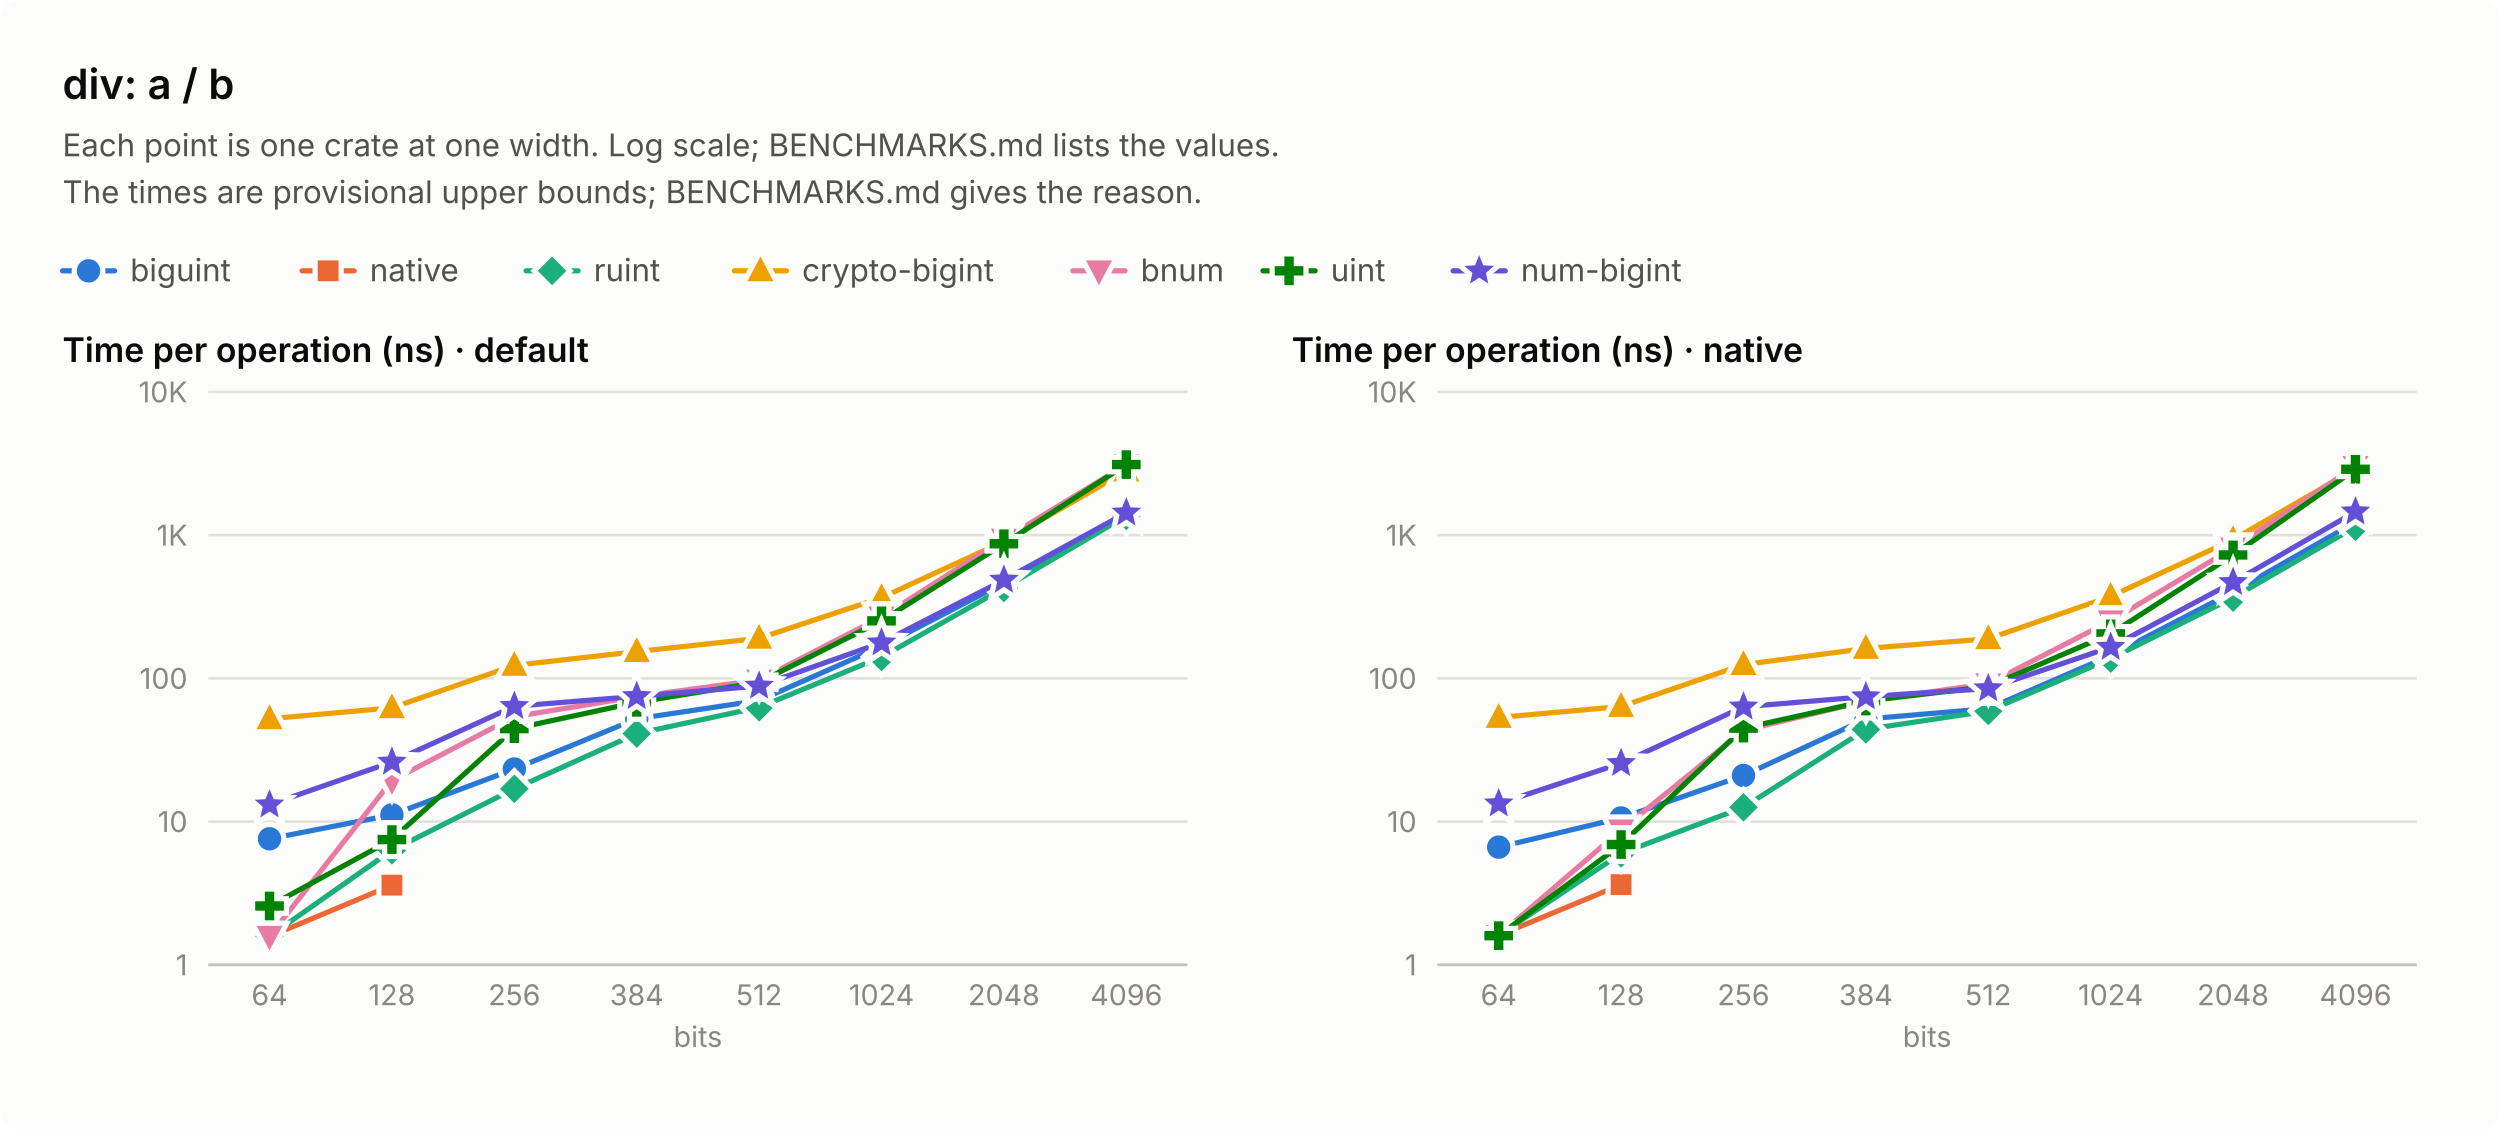
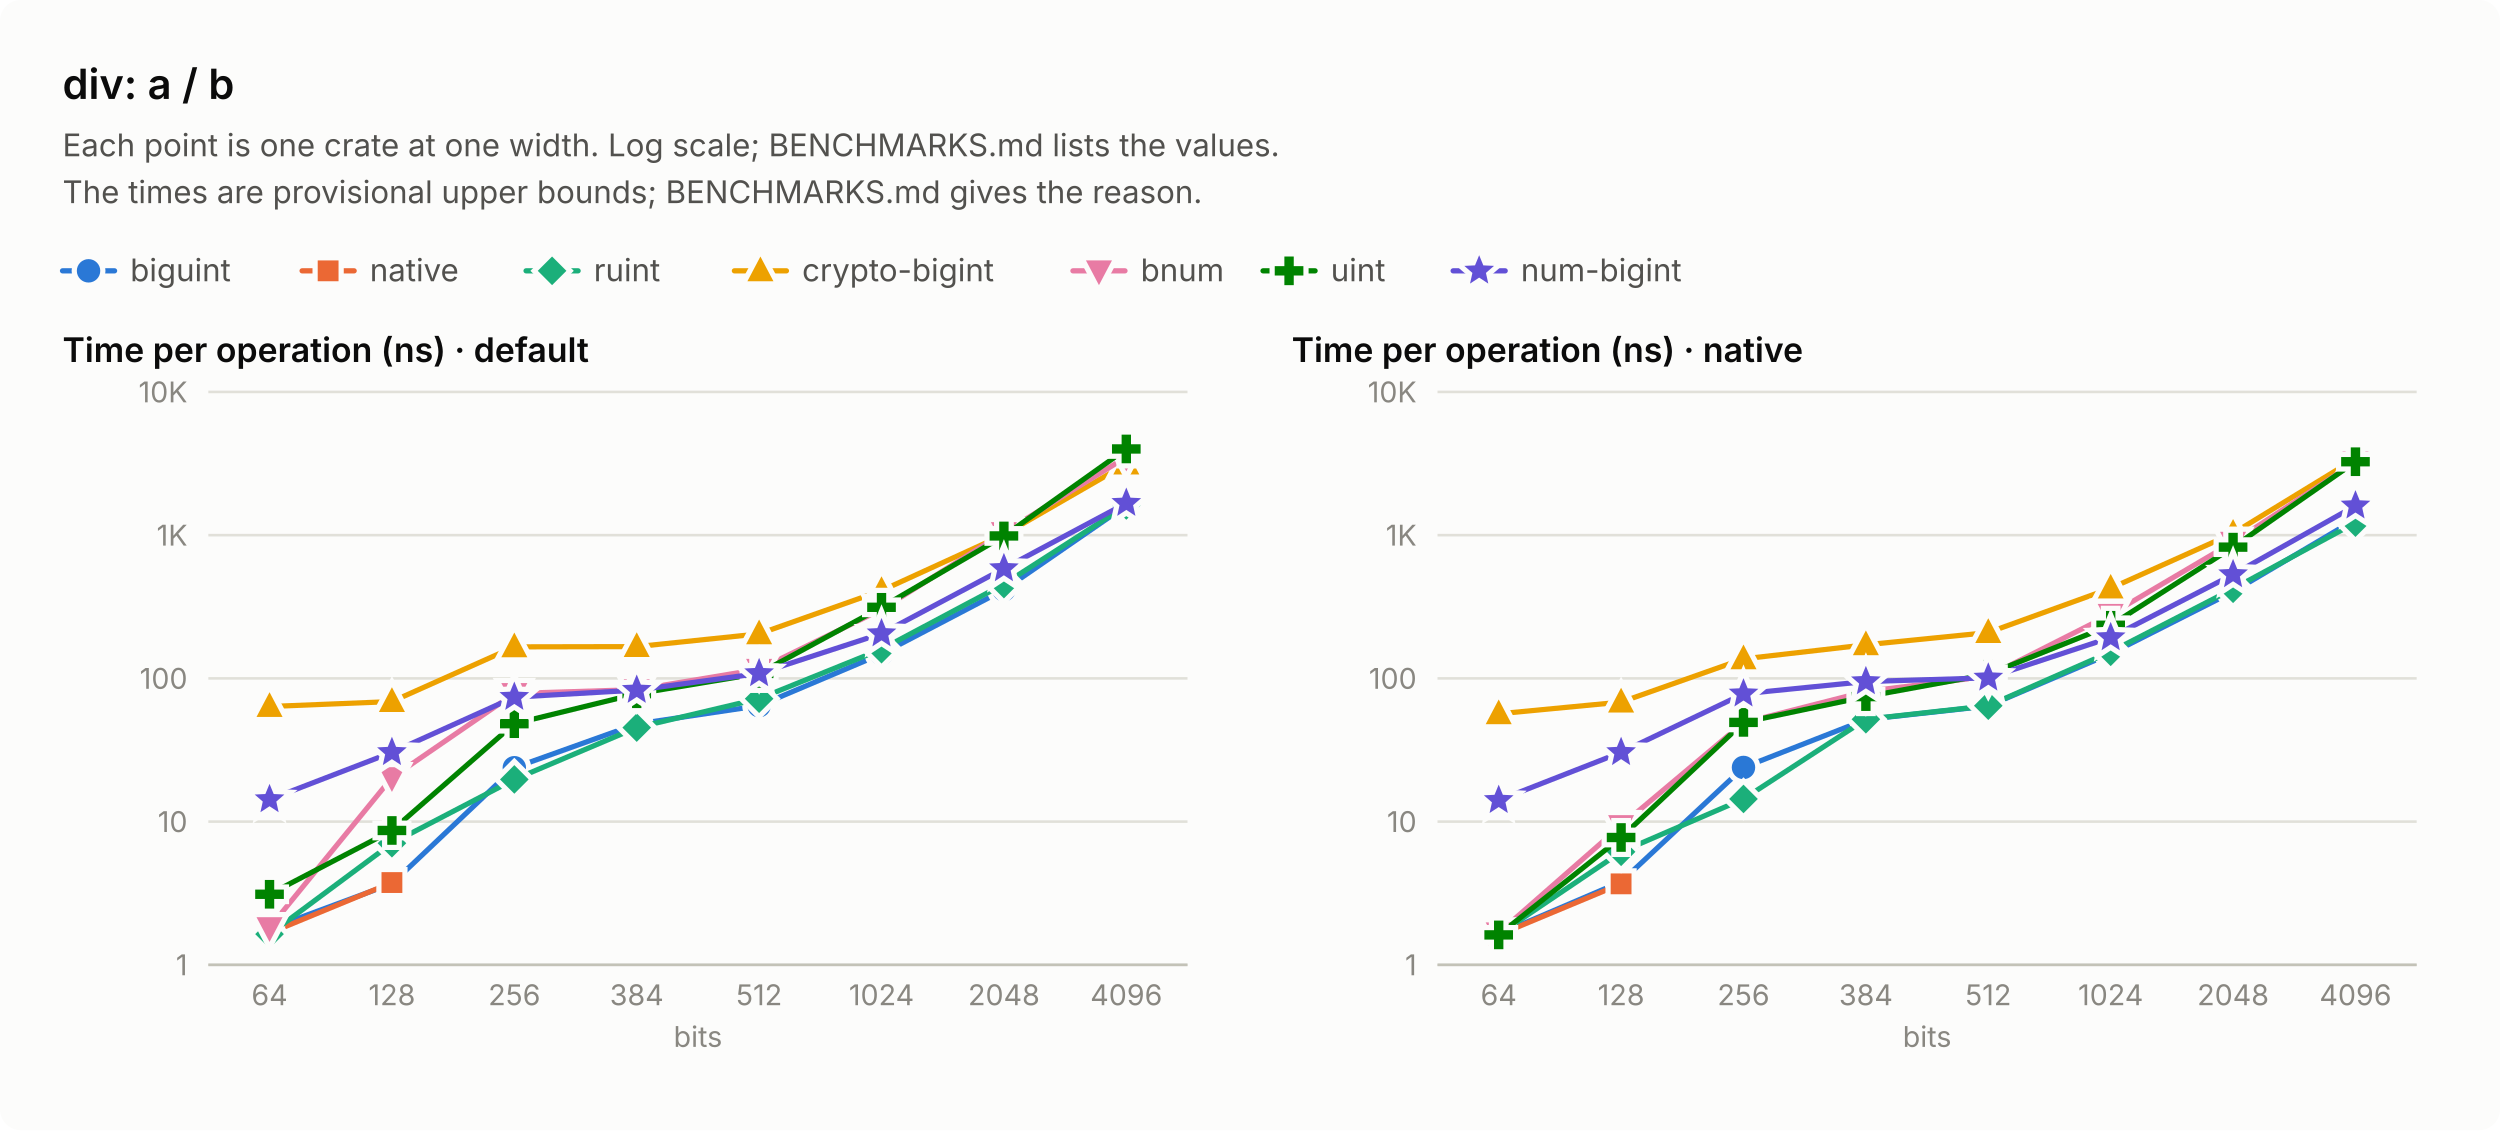
<svg xmlns="http://www.w3.org/2000/svg" width="960" height="434" viewBox="0 0 960 434" role="img" aria-labelledby="title description">
  <style>.grid,.axis{stroke-width:1}.title{font:600 16px system-ui, -apple-system, "Segoe UI", sans-serif}.subtitle,.legend{font:12px system-ui, -apple-system, "Segoe UI", sans-serif}.panel{font:600 13px system-ui, -apple-system, "Segoe UI", sans-serif}.tick{font:11px system-ui, -apple-system, "Segoe UI", sans-serif;font-variant-numeric:tabular-nums}.line{fill:none;stroke-width:2;stroke-linejoin:round;stroke-linecap:round}.marker{stroke-width:4;paint-order:stroke}.surface{fill:#fcfcfb}.grid{stroke:#e1e0d9}.axis{stroke:#c3c2b7}.title,.panel{fill:#0b0b0b}.subtitle,.legend{fill:#52514e}.tick{fill:#898781}.marker{stroke:#fcfcfb}.c0 .line{stroke:#2a78d6}.c0 .marker{fill:#2a78d6}.c1 .line{stroke:#eb6834}.c1 .marker{fill:#eb6834}.c2 .line{stroke:#1baf7a}.c2 .marker{fill:#1baf7a}.c3 .line{stroke:#eda100}.c3 .marker{fill:#eda100}.c4 .line{stroke:#e87ba4}.c4 .marker{fill:#e87ba4}.c5 .line{stroke:#008300}.c5 .marker{fill:#008300}.c6 .line{stroke:#6250d6}.c6 .marker{fill:#6250d6}@media (prefers-color-scheme: dark){.surface{fill:#1a1a19}.grid{stroke:#2c2c2a}.axis{stroke:#383835}.title,.panel{fill:#f0efec}.subtitle,.legend{fill:#c3c2b7}.tick{fill:#898781}.marker{stroke:#1a1a19}.c0 .line{stroke:#3987e5}.c0 .marker{fill:#3987e5}.c1 .line{stroke:#d95926}.c1 .marker{fill:#d95926}.c2 .line{stroke:#199e70}.c2 .marker{fill:#199e70}.c3 .line{stroke:#c98500}.c3 .marker{fill:#c98500}.c4 .line{stroke:#d55181}.c4 .marker{fill:#d55181}.c5 .line{stroke:#008300}.c5 .marker{fill:#008300}.c6 .line{stroke:#9085e9}.c6 .marker{fill:#9085e9}}</style>
  <rect class="surface" width="960" height="434" rx="8" />
  <text class="title" x="24" y="38">div: a / b</text>
  <text class="subtitle" x="24" y="60">Each point is one crate at one width. Log scale; BENCHMARKS.md lists the values.</text>
  <text class="subtitle" x="24" y="78">The times are provisional upper bounds; BENCHMARKS.md gives the reason.</text>
  <g class="c0">
    <path class="line" d="M24,104h20" />
    <path class="marker" transform="translate(34,104)" d="M0,-4.5A4.5,4.5 0 1 1 0,4.5A4.5,4.5 0 1 1 0,-4.5Z" />
  </g>
  <text class="legend" x="50" y="108">biguint</text>
  <g class="c1">
    <path class="line" d="M116,104h20" />
    <path class="marker" transform="translate(126,104)" d="M-4,-4H4V4H-4Z" />
  </g>
  <text class="legend" x="142" y="108">native</text>
  <g class="c2">
    <path class="line" d="M202,104h20" />
    <path class="marker" transform="translate(212,104)" d="M0,-5.5L5.5,0L0,5.5L-5.5,0Z" />
  </g>
  <text class="legend" x="228" y="108">ruint</text>
  <g class="c3">
    <path class="line" d="M282,104h20" />
    <path class="marker" transform="translate(292,104)" d="M0,-5.5L5,4H-5Z" />
  </g>
  <text class="legend" x="308" y="108">crypto-bigint</text>
  <g class="c4">
    <path class="line" d="M412,104h20" />
    <path class="marker" transform="translate(422,104)" d="M0,5.5L5,-4H-5Z" />
  </g>
  <text class="legend" x="438" y="108">bnum</text>
  <g class="c5">
    <path class="line" d="M485,104h20" />
    <path class="marker" transform="translate(495,104)" d="M-1.8,-5.5H1.8V-1.8H5.5V1.8H1.8V5.5H-1.8V1.8H-5.5V-1.8H-1.8Z" />
  </g>
  <text class="legend" x="511" y="108">uint</text>
  <g class="c6">
    <path class="line" d="M558,104h20" />
    <path class="marker" transform="translate(568,104)" d="M0,-6L1.6,-2.1L5.7,-1.9L2.6,0.8L3.5,4.9L0,2.6L-3.5,4.9L-2.6,0.8L-5.7,-1.9L-1.6,-2.1Z" />
  </g>
  <text class="legend" x="584" y="108">num-bigint</text>
  <text class="panel" x="24" y="139">Time per operation (ns) · default</text>
  <path class="grid" d="M80,370.5H456" />
  <text class="tick" x="72" y="374.5" text-anchor="end">1</text>
  <path class="grid" d="M80,315.5H456" />
  <text class="tick" x="72" y="319.5" text-anchor="end">10</text>
  <path class="grid" d="M80,260.5H456" />
  <text class="tick" x="72" y="264.5" text-anchor="end">100</text>
  <path class="grid" d="M80,205.5H456" />
  <text class="tick" x="72" y="209.5" text-anchor="end">1K</text>
  <path class="grid" d="M80,150.5H456" />
  <text class="tick" x="72" y="154.5" text-anchor="end">10K</text>
  <path class="axis" d="M80,370.5H456" />
  <text class="tick" x="103.5" y="386" text-anchor="middle">64</text>
  <text class="tick" x="150.5" y="386" text-anchor="middle">128</text>
  <text class="tick" x="197.5" y="386" text-anchor="middle">256</text>
  <text class="tick" x="244.5" y="386" text-anchor="middle">384</text>
  <text class="tick" x="291.5" y="386" text-anchor="middle">512</text>
  <text class="tick" x="338.5" y="386" text-anchor="middle">1024</text>
  <text class="tick" x="385.5" y="386" text-anchor="middle">2048</text>
  <text class="tick" x="432.5" y="386" text-anchor="middle">4096</text>
  <text class="tick" x="268.0" y="402" text-anchor="middle">bits</text>
  <g class="c0">
-     <path class="line" d="M103.5,322.1L150.5,312.9L197.5,295.3L244.5,276.0L291.5,269.0L338.5,248.2L385.5,223.8L432.5,197.4" />
-     <path class="marker" transform="translate(103.5,322.1)" d="M0,-4.5A4.5,4.5 0 1 1 0,4.5A4.5,4.5 0 1 1 0,-4.5Z" />
-     <path class="marker" transform="translate(150.5,312.9)" d="M0,-4.5A4.5,4.5 0 1 1 0,4.5A4.5,4.5 0 1 1 0,-4.5Z" />
-     <path class="marker" transform="translate(197.5,295.3)" d="M0,-4.5A4.5,4.5 0 1 1 0,4.5A4.5,4.5 0 1 1 0,-4.5Z" />
-     <path class="marker" transform="translate(244.5,276.0)" d="M0,-4.5A4.5,4.5 0 1 1 0,4.5A4.5,4.5 0 1 1 0,-4.5Z" />
-     <path class="marker" transform="translate(291.5,269.0)" d="M0,-4.5A4.5,4.5 0 1 1 0,4.5A4.5,4.5 0 1 1 0,-4.5Z" />
-     <path class="marker" transform="translate(338.5,248.2)" d="M0,-4.5A4.5,4.5 0 1 1 0,4.5A4.5,4.5 0 1 1 0,-4.5Z" />
-     <path class="marker" transform="translate(385.5,223.8)" d="M0,-4.5A4.5,4.5 0 1 1 0,4.5A4.5,4.5 0 1 1 0,-4.5Z" />
-     <path class="marker" transform="translate(432.5,197.4)" d="M0,-4.5A4.5,4.5 0 1 1 0,4.5A4.5,4.5 0 1 1 0,-4.5Z" />
+     <path class="line" d="M103.5,356.7L150.5,339.3L197.5,294.8L244.5,278.0L291.5,271.0L338.5,251.1L385.5,226.5L432.5,194.1" />
+     <path class="marker" transform="translate(103.5,356.7)" d="M0,-4.5A4.5,4.5 0 1 1 0,4.5A4.5,4.5 0 1 1 0,-4.5Z" />
+     <path class="marker" transform="translate(150.5,339.3)" d="M0,-4.5A4.5,4.5 0 1 1 0,4.5A4.5,4.5 0 1 1 0,-4.5Z" />
+     <path class="marker" transform="translate(197.5,294.8)" d="M0,-4.5A4.5,4.5 0 1 1 0,4.5A4.5,4.5 0 1 1 0,-4.5Z" />
+     <path class="marker" transform="translate(244.5,278.0)" d="M0,-4.5A4.5,4.5 0 1 1 0,4.5A4.5,4.5 0 1 1 0,-4.5Z" />
+     <path class="marker" transform="translate(291.5,271.0)" d="M0,-4.5A4.5,4.5 0 1 1 0,4.5A4.5,4.5 0 1 1 0,-4.5Z" />
+     <path class="marker" transform="translate(338.5,251.1)" d="M0,-4.5A4.5,4.5 0 1 1 0,4.5A4.5,4.5 0 1 1 0,-4.5Z" />
+     <path class="marker" transform="translate(385.5,226.5)" d="M0,-4.5A4.5,4.5 0 1 1 0,4.5A4.5,4.5 0 1 1 0,-4.5Z" />
+     <path class="marker" transform="translate(432.5,194.1)" d="M0,-4.5A4.5,4.5 0 1 1 0,4.5A4.5,4.5 0 1 1 0,-4.5Z" />
  </g>
  <g class="c1">
-     <path class="line" d="M103.5,359.6L150.5,339.9" />
-     <path class="marker" transform="translate(103.5,359.6)" d="M-4,-4H4V4H-4Z" />
-     <path class="marker" transform="translate(150.5,339.9)" d="M-4,-4H4V4H-4Z" />
+     <path class="line" d="M103.5,358.3L150.5,338.9" />
+     <path class="marker" transform="translate(103.5,358.3)" d="M-4,-4H4V4H-4Z" />
+     <path class="marker" transform="translate(150.5,338.9)" d="M-4,-4H4V4H-4Z" />
  </g>
  <g class="c2">
-     <path class="line" d="M103.5,359.5L150.5,326.5L197.5,302.9L244.5,281.7L291.5,271.6L338.5,252.3L385.5,225.8L432.5,198.1" />
-     <path class="marker" transform="translate(103.5,359.5)" d="M0,-5.5L5.5,0L0,5.5L-5.5,0Z" />
-     <path class="marker" transform="translate(150.5,326.5)" d="M0,-5.5L5.5,0L0,5.5L-5.5,0Z" />
-     <path class="marker" transform="translate(197.5,302.9)" d="M0,-5.5L5.5,0L0,5.5L-5.5,0Z" />
-     <path class="marker" transform="translate(244.5,281.7)" d="M0,-5.5L5.5,0L0,5.5L-5.5,0Z" />
-     <path class="marker" transform="translate(291.5,271.6)" d="M0,-5.5L5.5,0L0,5.5L-5.5,0Z" />
-     <path class="marker" transform="translate(338.5,252.3)" d="M0,-5.5L5.5,0L0,5.5L-5.5,0Z" />
-     <path class="marker" transform="translate(385.5,225.8)" d="M0,-5.5L5.5,0L0,5.5L-5.5,0Z" />
-     <path class="marker" transform="translate(432.5,198.1)" d="M0,-5.5L5.5,0L0,5.5L-5.5,0Z" />
+     <path class="line" d="M103.5,358.7L150.5,323.8L197.5,299.3L244.5,279.4L291.5,268.3L338.5,249.3L385.5,224.3L432.5,194.1" />
+     <path class="marker" transform="translate(103.5,358.7)" d="M0,-5.5L5.5,0L0,5.5L-5.5,0Z" />
+     <path class="marker" transform="translate(150.5,323.8)" d="M0,-5.5L5.5,0L0,5.5L-5.5,0Z" />
+     <path class="marker" transform="translate(197.5,299.3)" d="M0,-5.5L5.5,0L0,5.5L-5.5,0Z" />
+     <path class="marker" transform="translate(244.5,279.4)" d="M0,-5.5L5.5,0L0,5.5L-5.5,0Z" />
+     <path class="marker" transform="translate(291.5,268.3)" d="M0,-5.5L5.5,0L0,5.5L-5.5,0Z" />
+     <path class="marker" transform="translate(338.5,249.3)" d="M0,-5.5L5.5,0L0,5.5L-5.5,0Z" />
+     <path class="marker" transform="translate(385.5,224.3)" d="M0,-5.5L5.5,0L0,5.5L-5.5,0Z" />
+     <path class="marker" transform="translate(432.5,194.1)" d="M0,-5.5L5.5,0L0,5.5L-5.5,0Z" />
  </g>
  <g class="c3">
-     <path class="line" d="M103.5,276.0L150.5,271.8L197.5,255.5L244.5,250.2L291.5,245.1L338.5,229.5L385.5,207.9L432.5,180.9" />
-     <path class="marker" transform="translate(103.5,276.0)" d="M0,-5.5L5,4H-5Z" />
-     <path class="marker" transform="translate(150.5,271.8)" d="M0,-5.5L5,4H-5Z" />
-     <path class="marker" transform="translate(197.5,255.5)" d="M0,-5.5L5,4H-5Z" />
-     <path class="marker" transform="translate(244.5,250.2)" d="M0,-5.5L5,4H-5Z" />
-     <path class="marker" transform="translate(291.5,245.1)" d="M0,-5.5L5,4H-5Z" />
-     <path class="marker" transform="translate(338.5,229.5)" d="M0,-5.5L5,4H-5Z" />
-     <path class="marker" transform="translate(385.5,207.9)" d="M0,-5.5L5,4H-5Z" />
-     <path class="marker" transform="translate(432.5,180.9)" d="M0,-5.5L5,4H-5Z" />
+     <path class="line" d="M103.5,271.3L150.5,269.4L197.5,248.4L244.5,248.3L291.5,243.4L338.5,226.8L385.5,205.3L432.5,178.2" />
+     <path class="marker" transform="translate(103.5,271.3)" d="M0,-5.5L5,4H-5Z" />
+     <path class="marker" transform="translate(150.5,269.4)" d="M0,-5.5L5,4H-5Z" />
+     <path class="marker" transform="translate(197.5,248.4)" d="M0,-5.5L5,4H-5Z" />
+     <path class="marker" transform="translate(244.5,248.3)" d="M0,-5.5L5,4H-5Z" />
+     <path class="marker" transform="translate(291.5,243.4)" d="M0,-5.5L5,4H-5Z" />
+     <path class="marker" transform="translate(338.5,226.8)" d="M0,-5.5L5,4H-5Z" />
+     <path class="marker" transform="translate(385.5,205.3)" d="M0,-5.5L5,4H-5Z" />
+     <path class="marker" transform="translate(432.5,178.2)" d="M0,-5.5L5,4H-5Z" />
  </g>
  <g class="c4">
-     <path class="line" d="M103.5,359.5L150.5,299.7L197.5,275.2L244.5,267.5L291.5,261.1L338.5,236.9L385.5,207.0L432.5,178.4" />
-     <path class="marker" transform="translate(103.5,359.5)" d="M0,5.5L5,-4H-5Z" />
-     <path class="marker" transform="translate(150.5,299.7)" d="M0,5.5L5,-4H-5Z" />
-     <path class="marker" transform="translate(197.5,275.2)" d="M0,5.5L5,-4H-5Z" />
-     <path class="marker" transform="translate(244.5,267.5)" d="M0,5.5L5,-4H-5Z" />
-     <path class="marker" transform="translate(291.5,261.1)" d="M0,5.5L5,-4H-5Z" />
-     <path class="marker" transform="translate(338.5,236.9)" d="M0,5.5L5,-4H-5Z" />
-     <path class="marker" transform="translate(385.5,207.0)" d="M0,5.5L5,-4H-5Z" />
-     <path class="marker" transform="translate(432.5,178.4)" d="M0,5.5L5,-4H-5Z" />
+     <path class="line" d="M103.5,356.2L150.5,298.6L197.5,266.3L244.5,264.8L291.5,257.0L338.5,234.0L385.5,204.5L432.5,175.5" />
+     <path class="marker" transform="translate(103.5,356.2)" d="M0,5.5L5,-4H-5Z" />
+     <path class="marker" transform="translate(150.5,298.6)" d="M0,5.5L5,-4H-5Z" />
+     <path class="marker" transform="translate(197.5,266.3)" d="M0,5.5L5,-4H-5Z" />
+     <path class="marker" transform="translate(244.5,264.8)" d="M0,5.5L5,-4H-5Z" />
+     <path class="marker" transform="translate(291.5,257.0)" d="M0,5.5L5,-4H-5Z" />
+     <path class="marker" transform="translate(338.5,234.0)" d="M0,5.5L5,-4H-5Z" />
+     <path class="marker" transform="translate(385.5,204.5)" d="M0,5.5L5,-4H-5Z" />
+     <path class="marker" transform="translate(432.5,175.5)" d="M0,5.5L5,-4H-5Z" />
  </g>
  <g class="c5">
-     <path class="line" d="M103.5,347.9L150.5,322.4L197.5,279.8L244.5,269.7L291.5,262.0L338.5,238.4L385.5,208.8L432.5,178.4" />
-     <path class="marker" transform="translate(103.5,347.9)" d="M-1.8,-5.5H1.8V-1.8H5.5V1.8H1.8V5.5H-1.8V1.8H-5.5V-1.8H-1.8Z" />
-     <path class="marker" transform="translate(150.5,322.4)" d="M-1.8,-5.5H1.8V-1.8H5.5V1.8H1.8V5.5H-1.8V1.8H-5.5V-1.8H-1.8Z" />
-     <path class="marker" transform="translate(197.5,279.8)" d="M-1.8,-5.5H1.8V-1.8H5.5V1.8H1.8V5.5H-1.8V1.8H-5.5V-1.8H-1.8Z" />
-     <path class="marker" transform="translate(244.5,269.7)" d="M-1.8,-5.5H1.8V-1.8H5.5V1.8H1.8V5.5H-1.8V1.8H-5.5V-1.8H-1.8Z" />
-     <path class="marker" transform="translate(291.5,262.0)" d="M-1.8,-5.5H1.8V-1.8H5.5V1.8H1.8V5.5H-1.8V1.8H-5.5V-1.8H-1.8Z" />
-     <path class="marker" transform="translate(338.5,238.4)" d="M-1.8,-5.5H1.8V-1.8H5.5V1.8H1.8V5.5H-1.8V1.8H-5.5V-1.8H-1.8Z" />
-     <path class="marker" transform="translate(385.5,208.8)" d="M-1.8,-5.5H1.8V-1.8H5.5V1.8H1.8V5.5H-1.8V1.8H-5.5V-1.8H-1.8Z" />
-     <path class="marker" transform="translate(432.5,178.4)" d="M-1.8,-5.5H1.8V-1.8H5.5V1.8H1.8V5.5H-1.8V1.8H-5.5V-1.8H-1.8Z" />
+     <path class="line" d="M103.5,343.4L150.5,318.9L197.5,277.9L244.5,266.4L291.5,258.6L338.5,233.2L385.5,205.8L432.5,172.4" />
+     <path class="marker" transform="translate(103.5,343.4)" d="M-1.8,-5.5H1.8V-1.8H5.5V1.8H1.8V5.5H-1.8V1.8H-5.5V-1.8H-1.8Z" />
+     <path class="marker" transform="translate(150.5,318.9)" d="M-1.8,-5.5H1.8V-1.8H5.5V1.8H1.8V5.5H-1.8V1.8H-5.5V-1.8H-1.8Z" />
+     <path class="marker" transform="translate(197.5,277.9)" d="M-1.8,-5.5H1.8V-1.8H5.5V1.8H1.8V5.5H-1.8V1.8H-5.5V-1.8H-1.8Z" />
+     <path class="marker" transform="translate(244.5,266.4)" d="M-1.8,-5.5H1.8V-1.8H5.5V1.8H1.8V5.5H-1.8V1.8H-5.5V-1.8H-1.8Z" />
+     <path class="marker" transform="translate(291.5,258.6)" d="M-1.8,-5.5H1.8V-1.8H5.5V1.8H1.8V5.5H-1.8V1.8H-5.5V-1.8H-1.8Z" />
+     <path class="marker" transform="translate(338.5,233.2)" d="M-1.8,-5.5H1.8V-1.8H5.5V1.8H1.8V5.5H-1.8V1.8H-5.5V-1.8H-1.8Z" />
+     <path class="marker" transform="translate(385.5,205.8)" d="M-1.8,-5.5H1.8V-1.8H5.5V1.8H1.8V5.5H-1.8V1.8H-5.5V-1.8H-1.8Z" />
+     <path class="marker" transform="translate(432.5,172.4)" d="M-1.8,-5.5H1.8V-1.8H5.5V1.8H1.8V5.5H-1.8V1.8H-5.5V-1.8H-1.8Z" />
  </g>
  <g class="c6">
-     <path class="line" d="M103.5,309.0L150.5,292.6L197.5,271.2L244.5,267.4L291.5,263.4L338.5,246.8L385.5,222.7L432.5,196.9" />
-     <path class="marker" transform="translate(103.5,309.0)" d="M0,-6L1.6,-2.1L5.7,-1.9L2.6,0.8L3.5,4.9L0,2.6L-3.5,4.9L-2.6,0.8L-5.7,-1.9L-1.6,-2.1Z" />
-     <path class="marker" transform="translate(150.5,292.6)" d="M0,-6L1.6,-2.1L5.7,-1.9L2.6,0.8L3.5,4.9L0,2.6L-3.5,4.9L-2.6,0.8L-5.7,-1.9L-1.6,-2.1Z" />
-     <path class="marker" transform="translate(197.5,271.2)" d="M0,-6L1.6,-2.1L5.7,-1.9L2.6,0.8L3.5,4.9L0,2.6L-3.5,4.9L-2.6,0.8L-5.7,-1.9L-1.6,-2.1Z" />
-     <path class="marker" transform="translate(244.5,267.4)" d="M0,-6L1.6,-2.1L5.7,-1.9L2.6,0.8L3.5,4.9L0,2.6L-3.5,4.9L-2.6,0.8L-5.7,-1.9L-1.6,-2.1Z" />
-     <path class="marker" transform="translate(291.5,263.4)" d="M0,-6L1.6,-2.1L5.7,-1.9L2.6,0.8L3.5,4.9L0,2.6L-3.5,4.9L-2.6,0.8L-5.7,-1.9L-1.6,-2.1Z" />
-     <path class="marker" transform="translate(338.5,246.8)" d="M0,-6L1.6,-2.1L5.7,-1.9L2.6,0.8L3.5,4.9L0,2.6L-3.5,4.9L-2.6,0.8L-5.7,-1.9L-1.6,-2.1Z" />
-     <path class="marker" transform="translate(385.5,222.7)" d="M0,-6L1.6,-2.1L5.7,-1.9L2.6,0.8L3.5,4.9L0,2.6L-3.5,4.9L-2.6,0.8L-5.7,-1.9L-1.6,-2.1Z" />
-     <path class="marker" transform="translate(432.5,196.9)" d="M0,-6L1.6,-2.1L5.7,-1.9L2.6,0.8L3.5,4.9L0,2.6L-3.5,4.9L-2.6,0.8L-5.7,-1.9L-1.6,-2.1Z" />
+     <path class="line" d="M103.5,307.0L150.5,288.9L197.5,267.7L244.5,265.0L291.5,258.6L338.5,243.3L385.5,218.3L432.5,193.2" />
+     <path class="marker" transform="translate(103.5,307.0)" d="M0,-6L1.6,-2.1L5.7,-1.9L2.6,0.8L3.5,4.9L0,2.6L-3.5,4.9L-2.6,0.8L-5.7,-1.9L-1.6,-2.1Z" />
+     <path class="marker" transform="translate(150.5,288.9)" d="M0,-6L1.6,-2.1L5.7,-1.9L2.6,0.8L3.5,4.9L0,2.6L-3.5,4.9L-2.6,0.8L-5.7,-1.9L-1.6,-2.1Z" />
+     <path class="marker" transform="translate(197.5,267.7)" d="M0,-6L1.6,-2.1L5.7,-1.9L2.6,0.8L3.5,4.9L0,2.6L-3.5,4.9L-2.6,0.8L-5.7,-1.9L-1.6,-2.1Z" />
+     <path class="marker" transform="translate(244.5,265.0)" d="M0,-6L1.6,-2.1L5.7,-1.9L2.6,0.8L3.5,4.9L0,2.6L-3.5,4.9L-2.6,0.8L-5.7,-1.9L-1.6,-2.1Z" />
+     <path class="marker" transform="translate(291.5,258.6)" d="M0,-6L1.6,-2.1L5.7,-1.9L2.6,0.8L3.5,4.9L0,2.6L-3.5,4.9L-2.6,0.8L-5.7,-1.9L-1.6,-2.1Z" />
+     <path class="marker" transform="translate(338.5,243.3)" d="M0,-6L1.6,-2.1L5.7,-1.9L2.6,0.8L3.5,4.9L0,2.6L-3.5,4.9L-2.6,0.8L-5.7,-1.9L-1.6,-2.1Z" />
+     <path class="marker" transform="translate(385.5,218.3)" d="M0,-6L1.6,-2.1L5.7,-1.9L2.6,0.8L3.5,4.9L0,2.6L-3.5,4.9L-2.6,0.8L-5.7,-1.9L-1.6,-2.1Z" />
+     <path class="marker" transform="translate(432.5,193.2)" d="M0,-6L1.6,-2.1L5.7,-1.9L2.6,0.8L3.5,4.9L0,2.6L-3.5,4.9L-2.6,0.8L-5.7,-1.9L-1.6,-2.1Z" />
  </g>
  <text class="panel" x="496" y="139">Time per operation (ns) · native</text>
  <path class="grid" d="M552,370.5H928" />
  <text class="tick" x="544" y="374.5" text-anchor="end">1</text>
  <path class="grid" d="M552,315.5H928" />
  <text class="tick" x="544" y="319.5" text-anchor="end">10</text>
  <path class="grid" d="M552,260.5H928" />
  <text class="tick" x="544" y="264.5" text-anchor="end">100</text>
  <path class="grid" d="M552,205.5H928" />
  <text class="tick" x="544" y="209.5" text-anchor="end">1K</text>
  <path class="grid" d="M552,150.5H928" />
  <text class="tick" x="544" y="154.5" text-anchor="end">10K</text>
  <path class="axis" d="M552,370.5H928" />
  <text class="tick" x="575.5" y="386" text-anchor="middle">64</text>
  <text class="tick" x="622.5" y="386" text-anchor="middle">128</text>
  <text class="tick" x="669.5" y="386" text-anchor="middle">256</text>
  <text class="tick" x="716.5" y="386" text-anchor="middle">384</text>
  <text class="tick" x="763.5" y="386" text-anchor="middle">512</text>
  <text class="tick" x="810.5" y="386" text-anchor="middle">1024</text>
  <text class="tick" x="857.5" y="386" text-anchor="middle">2048</text>
  <text class="tick" x="904.5" y="386" text-anchor="middle">4096</text>
  <text class="tick" x="740.0" y="402" text-anchor="middle">bits</text>
  <g class="c0">
-     <path class="line" d="M575.5,325.3L622.5,314.1L669.5,297.8L716.5,276.1L763.5,272.1L810.5,251.7L857.5,227.3L904.5,200.5" />
-     <path class="marker" transform="translate(575.5,325.3)" d="M0,-4.5A4.5,4.5 0 1 1 0,4.5A4.5,4.5 0 1 1 0,-4.5Z" />
-     <path class="marker" transform="translate(622.5,314.1)" d="M0,-4.5A4.5,4.5 0 1 1 0,4.5A4.5,4.5 0 1 1 0,-4.5Z" />
-     <path class="marker" transform="translate(669.5,297.8)" d="M0,-4.5A4.5,4.5 0 1 1 0,4.5A4.5,4.5 0 1 1 0,-4.5Z" />
-     <path class="marker" transform="translate(716.5,276.1)" d="M0,-4.5A4.5,4.5 0 1 1 0,4.5A4.5,4.5 0 1 1 0,-4.5Z" />
-     <path class="marker" transform="translate(763.5,272.1)" d="M0,-4.5A4.5,4.5 0 1 1 0,4.5A4.5,4.5 0 1 1 0,-4.5Z" />
-     <path class="marker" transform="translate(810.5,251.7)" d="M0,-4.5A4.5,4.5 0 1 1 0,4.5A4.5,4.5 0 1 1 0,-4.5Z" />
-     <path class="marker" transform="translate(857.5,227.3)" d="M0,-4.5A4.5,4.5 0 1 1 0,4.5A4.5,4.5 0 1 1 0,-4.5Z" />
-     <path class="marker" transform="translate(904.5,200.5)" d="M0,-4.5A4.5,4.5 0 1 1 0,4.5A4.5,4.5 0 1 1 0,-4.5Z" />
+     <path class="line" d="M575.5,358.7L622.5,338.6L669.5,294.7L716.5,276.3L763.5,271.1L810.5,251.0L857.5,227.2L904.5,199.4" />
+     <path class="marker" transform="translate(575.5,358.7)" d="M0,-4.5A4.5,4.5 0 1 1 0,4.5A4.5,4.5 0 1 1 0,-4.5Z" />
+     <path class="marker" transform="translate(622.5,338.6)" d="M0,-4.5A4.5,4.5 0 1 1 0,4.5A4.5,4.5 0 1 1 0,-4.5Z" />
+     <path class="marker" transform="translate(669.5,294.7)" d="M0,-4.5A4.5,4.5 0 1 1 0,4.5A4.5,4.5 0 1 1 0,-4.5Z" />
+     <path class="marker" transform="translate(716.5,276.3)" d="M0,-4.5A4.5,4.5 0 1 1 0,4.5A4.5,4.5 0 1 1 0,-4.5Z" />
+     <path class="marker" transform="translate(763.5,271.1)" d="M0,-4.5A4.5,4.5 0 1 1 0,4.5A4.5,4.5 0 1 1 0,-4.5Z" />
+     <path class="marker" transform="translate(810.5,251.0)" d="M0,-4.5A4.5,4.5 0 1 1 0,4.5A4.5,4.5 0 1 1 0,-4.5Z" />
+     <path class="marker" transform="translate(857.5,227.2)" d="M0,-4.5A4.5,4.5 0 1 1 0,4.5A4.5,4.5 0 1 1 0,-4.5Z" />
+     <path class="marker" transform="translate(904.5,199.4)" d="M0,-4.5A4.5,4.5 0 1 1 0,4.5A4.5,4.5 0 1 1 0,-4.5Z" />
  </g>
  <g class="c1">
-     <path class="line" d="M575.5,359.2L622.5,339.7" />
-     <path class="marker" transform="translate(575.5,359.2)" d="M-4,-4H4V4H-4Z" />
-     <path class="marker" transform="translate(622.5,339.7)" d="M-4,-4H4V4H-4Z" />
+     <path class="line" d="M575.5,359.0L622.5,339.4" />
+     <path class="marker" transform="translate(575.5,359.0)" d="M-4,-4H4V4H-4Z" />
+     <path class="marker" transform="translate(622.5,339.4)" d="M-4,-4H4V4H-4Z" />
  </g>
  <g class="c2">
-     <path class="line" d="M575.5,359.2L622.5,327.7L669.5,310.0L716.5,280.1L763.5,273.0L810.5,252.9L857.5,229.5L904.5,202.3" />
-     <path class="marker" transform="translate(575.5,359.2)" d="M0,-5.5L5.5,0L0,5.5L-5.5,0Z" />
-     <path class="marker" transform="translate(622.5,327.7)" d="M0,-5.5L5.5,0L0,5.5L-5.5,0Z" />
-     <path class="marker" transform="translate(669.5,310.0)" d="M0,-5.5L5.5,0L0,5.5L-5.5,0Z" />
-     <path class="marker" transform="translate(716.5,280.1)" d="M0,-5.5L5.5,0L0,5.5L-5.5,0Z" />
-     <path class="marker" transform="translate(763.5,273.0)" d="M0,-5.5L5.5,0L0,5.5L-5.5,0Z" />
-     <path class="marker" transform="translate(810.5,252.9)" d="M0,-5.5L5.5,0L0,5.5L-5.5,0Z" />
-     <path class="marker" transform="translate(857.5,229.5)" d="M0,-5.5L5.5,0L0,5.5L-5.5,0Z" />
-     <path class="marker" transform="translate(904.5,202.3)" d="M0,-5.5L5.5,0L0,5.5L-5.5,0Z" />
+     <path class="line" d="M575.5,358.8L622.5,327.1L669.5,306.8L716.5,276.2L763.5,271.0L810.5,250.3L857.5,226.1L904.5,200.7" />
+     <path class="marker" transform="translate(575.5,358.8)" d="M0,-5.5L5.5,0L0,5.5L-5.5,0Z" />
+     <path class="marker" transform="translate(622.5,327.1)" d="M0,-5.5L5.5,0L0,5.5L-5.5,0Z" />
+     <path class="marker" transform="translate(669.5,306.8)" d="M0,-5.5L5.5,0L0,5.5L-5.5,0Z" />
+     <path class="marker" transform="translate(716.5,276.2)" d="M0,-5.5L5.5,0L0,5.5L-5.5,0Z" />
+     <path class="marker" transform="translate(763.5,271.0)" d="M0,-5.5L5.5,0L0,5.5L-5.5,0Z" />
+     <path class="marker" transform="translate(810.5,250.3)" d="M0,-5.5L5.5,0L0,5.5L-5.5,0Z" />
+     <path class="marker" transform="translate(857.5,226.1)" d="M0,-5.5L5.5,0L0,5.5L-5.5,0Z" />
+     <path class="marker" transform="translate(904.5,200.7)" d="M0,-5.5L5.5,0L0,5.5L-5.5,0Z" />
  </g>
  <g class="c3">
-     <path class="line" d="M575.5,275.5L622.5,271.3L669.5,255.2L716.5,249.0L763.5,245.3L810.5,229.0L857.5,207.2L904.5,180.0" />
-     <path class="marker" transform="translate(575.5,275.5)" d="M0,-5.5L5,4H-5Z" />
-     <path class="marker" transform="translate(622.5,271.3)" d="M0,-5.5L5,4H-5Z" />
-     <path class="marker" transform="translate(669.5,255.2)" d="M0,-5.5L5,4H-5Z" />
-     <path class="marker" transform="translate(716.5,249.0)" d="M0,-5.5L5,4H-5Z" />
-     <path class="marker" transform="translate(763.5,245.3)" d="M0,-5.5L5,4H-5Z" />
-     <path class="marker" transform="translate(810.5,229.0)" d="M0,-5.5L5,4H-5Z" />
-     <path class="marker" transform="translate(857.5,207.2)" d="M0,-5.5L5,4H-5Z" />
-     <path class="marker" transform="translate(904.5,180.0)" d="M0,-5.5L5,4H-5Z" />
+     <path class="line" d="M575.5,274.1L622.5,269.6L669.5,253.0L716.5,247.6L763.5,242.9L810.5,225.9L857.5,204.8L904.5,176.1" />
+     <path class="marker" transform="translate(575.5,274.1)" d="M0,-5.5L5,4H-5Z" />
+     <path class="marker" transform="translate(622.5,269.6)" d="M0,-5.5L5,4H-5Z" />
+     <path class="marker" transform="translate(669.5,253.0)" d="M0,-5.5L5,4H-5Z" />
+     <path class="marker" transform="translate(716.5,247.6)" d="M0,-5.5L5,4H-5Z" />
+     <path class="marker" transform="translate(763.5,242.9)" d="M0,-5.5L5,4H-5Z" />
+     <path class="marker" transform="translate(810.5,225.9)" d="M0,-5.5L5,4H-5Z" />
+     <path class="marker" transform="translate(857.5,204.8)" d="M0,-5.5L5,4H-5Z" />
+     <path class="marker" transform="translate(904.5,176.1)" d="M0,-5.5L5,4H-5Z" />
  </g>
  <g class="c4">
-     <path class="line" d="M575.5,359.2L622.5,318.7L669.5,280.5L716.5,269.2L763.5,262.5L810.5,238.4L857.5,210.4L904.5,179.1" />
-     <path class="marker" transform="translate(575.5,359.2)" d="M0,5.5L5,-4H-5Z" />
-     <path class="marker" transform="translate(622.5,318.7)" d="M0,5.5L5,-4H-5Z" />
-     <path class="marker" transform="translate(669.5,280.5)" d="M0,5.5L5,-4H-5Z" />
-     <path class="marker" transform="translate(716.5,269.2)" d="M0,5.5L5,-4H-5Z" />
-     <path class="marker" transform="translate(763.5,262.5)" d="M0,5.5L5,-4H-5Z" />
-     <path class="marker" transform="translate(810.5,238.4)" d="M0,5.5L5,-4H-5Z" />
-     <path class="marker" transform="translate(857.5,210.4)" d="M0,5.5L5,-4H-5Z" />
-     <path class="marker" transform="translate(904.5,179.1)" d="M0,5.5L5,-4H-5Z" />
+     <path class="line" d="M575.5,358.2L622.5,317.0L669.5,277.5L716.5,265.5L763.5,259.7L810.5,235.9L857.5,208.2L904.5,177.4" />
+     <path class="marker" transform="translate(575.5,358.2)" d="M0,5.5L5,-4H-5Z" />
+     <path class="marker" transform="translate(622.5,317.0)" d="M0,5.5L5,-4H-5Z" />
+     <path class="marker" transform="translate(669.5,277.5)" d="M0,5.5L5,-4H-5Z" />
+     <path class="marker" transform="translate(716.5,265.5)" d="M0,5.5L5,-4H-5Z" />
+     <path class="marker" transform="translate(763.5,259.7)" d="M0,5.5L5,-4H-5Z" />
+     <path class="marker" transform="translate(810.5,235.9)" d="M0,5.5L5,-4H-5Z" />
+     <path class="marker" transform="translate(857.5,208.2)" d="M0,5.5L5,-4H-5Z" />
+     <path class="marker" transform="translate(904.5,177.4)" d="M0,5.5L5,-4H-5Z" />
  </g>
  <g class="c5">
-     <path class="line" d="M575.5,359.3L622.5,324.3L669.5,279.6L716.5,269.2L763.5,263.6L810.5,243.4L857.5,213.1L904.5,180.2" />
-     <path class="marker" transform="translate(575.5,359.3)" d="M-1.8,-5.5H1.8V-1.8H5.5V1.8H1.8V5.5H-1.8V1.8H-5.5V-1.8H-1.8Z" />
-     <path class="marker" transform="translate(622.5,324.3)" d="M-1.8,-5.5H1.8V-1.8H5.5V1.8H1.8V5.5H-1.8V1.8H-5.5V-1.8H-1.8Z" />
-     <path class="marker" transform="translate(669.5,279.6)" d="M-1.8,-5.5H1.8V-1.8H5.5V1.8H1.8V5.5H-1.8V1.8H-5.5V-1.8H-1.8Z" />
-     <path class="marker" transform="translate(716.5,269.2)" d="M-1.8,-5.5H1.8V-1.8H5.5V1.8H1.8V5.5H-1.8V1.8H-5.5V-1.8H-1.8Z" />
-     <path class="marker" transform="translate(763.5,263.6)" d="M-1.8,-5.5H1.8V-1.8H5.5V1.8H1.8V5.5H-1.8V1.8H-5.5V-1.8H-1.8Z" />
-     <path class="marker" transform="translate(810.5,243.4)" d="M-1.8,-5.5H1.8V-1.8H5.5V1.8H1.8V5.5H-1.8V1.8H-5.5V-1.8H-1.8Z" />
-     <path class="marker" transform="translate(857.5,213.1)" d="M-1.8,-5.5H1.8V-1.8H5.5V1.8H1.8V5.5H-1.8V1.8H-5.5V-1.8H-1.8Z" />
-     <path class="marker" transform="translate(904.5,180.2)" d="M-1.8,-5.5H1.8V-1.8H5.5V1.8H1.8V5.5H-1.8V1.8H-5.5V-1.8H-1.8Z" />
+     <path class="line" d="M575.5,359.0L622.5,321.6L669.5,277.4L716.5,267.5L763.5,258.9L810.5,240.1L857.5,210.1L904.5,177.3" />
+     <path class="marker" transform="translate(575.5,359.0)" d="M-1.8,-5.5H1.8V-1.8H5.5V1.8H1.8V5.5H-1.8V1.8H-5.5V-1.8H-1.8Z" />
+     <path class="marker" transform="translate(622.5,321.6)" d="M-1.8,-5.5H1.8V-1.8H5.5V1.8H1.8V5.5H-1.8V1.8H-5.5V-1.8H-1.8Z" />
+     <path class="marker" transform="translate(669.5,277.4)" d="M-1.8,-5.5H1.8V-1.8H5.5V1.8H1.8V5.5H-1.8V1.8H-5.5V-1.8H-1.8Z" />
+     <path class="marker" transform="translate(716.5,267.5)" d="M-1.8,-5.5H1.8V-1.8H5.5V1.8H1.8V5.5H-1.8V1.8H-5.5V-1.8H-1.8Z" />
+     <path class="marker" transform="translate(763.5,258.9)" d="M-1.8,-5.5H1.8V-1.8H5.5V1.8H1.8V5.5H-1.8V1.8H-5.5V-1.8H-1.8Z" />
+     <path class="marker" transform="translate(810.5,240.1)" d="M-1.8,-5.5H1.8V-1.8H5.5V1.8H1.8V5.5H-1.8V1.8H-5.5V-1.8H-1.8Z" />
+     <path class="marker" transform="translate(857.5,210.1)" d="M-1.8,-5.5H1.8V-1.8H5.5V1.8H1.8V5.5H-1.8V1.8H-5.5V-1.8H-1.8Z" />
+     <path class="marker" transform="translate(904.5,177.3)" d="M-1.8,-5.5H1.8V-1.8H5.5V1.8H1.8V5.5H-1.8V1.8H-5.5V-1.8H-1.8Z" />
  </g>
  <g class="c6">
-     <path class="line" d="M575.5,308.6L622.5,293.1L669.5,271.4L716.5,267.5L763.5,264.4L810.5,248.5L857.5,223.6L904.5,196.5" />
-     <path class="marker" transform="translate(575.5,308.6)" d="M0,-6L1.6,-2.1L5.7,-1.9L2.6,0.8L3.5,4.9L0,2.6L-3.5,4.9L-2.6,0.8L-5.7,-1.9L-1.6,-2.1Z" />
-     <path class="marker" transform="translate(622.5,293.1)" d="M0,-6L1.6,-2.1L5.7,-1.9L2.6,0.8L3.5,4.9L0,2.6L-3.5,4.9L-2.6,0.8L-5.7,-1.9L-1.6,-2.1Z" />
-     <path class="marker" transform="translate(669.5,271.4)" d="M0,-6L1.6,-2.1L5.7,-1.9L2.6,0.8L3.5,4.9L0,2.6L-3.5,4.9L-2.6,0.8L-5.7,-1.9L-1.6,-2.1Z" />
-     <path class="marker" transform="translate(716.5,267.5)" d="M0,-6L1.6,-2.1L5.7,-1.9L2.6,0.8L3.5,4.9L0,2.6L-3.5,4.9L-2.6,0.8L-5.7,-1.9L-1.6,-2.1Z" />
-     <path class="marker" transform="translate(763.5,264.4)" d="M0,-6L1.6,-2.1L5.7,-1.9L2.6,0.8L3.5,4.9L0,2.6L-3.5,4.9L-2.6,0.8L-5.7,-1.9L-1.6,-2.1Z" />
-     <path class="marker" transform="translate(810.5,248.5)" d="M0,-6L1.6,-2.1L5.7,-1.9L2.6,0.8L3.5,4.9L0,2.6L-3.5,4.9L-2.6,0.8L-5.7,-1.9L-1.6,-2.1Z" />
-     <path class="marker" transform="translate(857.5,223.6)" d="M0,-6L1.6,-2.1L5.7,-1.9L2.6,0.8L3.5,4.9L0,2.6L-3.5,4.9L-2.6,0.8L-5.7,-1.9L-1.6,-2.1Z" />
-     <path class="marker" transform="translate(904.5,196.5)" d="M0,-6L1.6,-2.1L5.7,-1.9L2.6,0.8L3.5,4.9L0,2.6L-3.5,4.9L-2.6,0.8L-5.7,-1.9L-1.6,-2.1Z" />
+     <path class="line" d="M575.5,307.3L622.5,288.9L669.5,266.4L716.5,261.7L763.5,260.3L810.5,244.8L857.5,220.6L904.5,194.2" />
+     <path class="marker" transform="translate(575.5,307.3)" d="M0,-6L1.6,-2.1L5.7,-1.9L2.6,0.8L3.5,4.9L0,2.6L-3.5,4.9L-2.6,0.8L-5.7,-1.9L-1.6,-2.1Z" />
+     <path class="marker" transform="translate(622.5,288.9)" d="M0,-6L1.6,-2.1L5.7,-1.9L2.6,0.8L3.5,4.9L0,2.6L-3.5,4.9L-2.6,0.8L-5.7,-1.9L-1.6,-2.1Z" />
+     <path class="marker" transform="translate(669.5,266.4)" d="M0,-6L1.6,-2.1L5.7,-1.9L2.6,0.8L3.5,4.9L0,2.6L-3.5,4.9L-2.6,0.8L-5.7,-1.9L-1.6,-2.1Z" />
+     <path class="marker" transform="translate(716.5,261.7)" d="M0,-6L1.6,-2.1L5.7,-1.9L2.6,0.8L3.5,4.9L0,2.6L-3.5,4.9L-2.6,0.8L-5.7,-1.9L-1.6,-2.1Z" />
+     <path class="marker" transform="translate(763.5,260.3)" d="M0,-6L1.6,-2.1L5.7,-1.9L2.6,0.8L3.5,4.9L0,2.6L-3.5,4.9L-2.6,0.8L-5.7,-1.9L-1.6,-2.1Z" />
+     <path class="marker" transform="translate(810.5,244.8)" d="M0,-6L1.6,-2.1L5.7,-1.9L2.6,0.8L3.5,4.9L0,2.6L-3.5,4.9L-2.6,0.8L-5.7,-1.9L-1.6,-2.1Z" />
+     <path class="marker" transform="translate(857.5,220.6)" d="M0,-6L1.6,-2.1L5.7,-1.9L2.6,0.8L3.5,4.9L0,2.6L-3.5,4.9L-2.6,0.8L-5.7,-1.9L-1.6,-2.1Z" />
+     <path class="marker" transform="translate(904.5,194.2)" d="M0,-6L1.6,-2.1L5.7,-1.9L2.6,0.8L3.5,4.9L0,2.6L-3.5,4.9L-2.6,0.8L-5.7,-1.9L-1.6,-2.1Z" />
  </g>
</svg>
